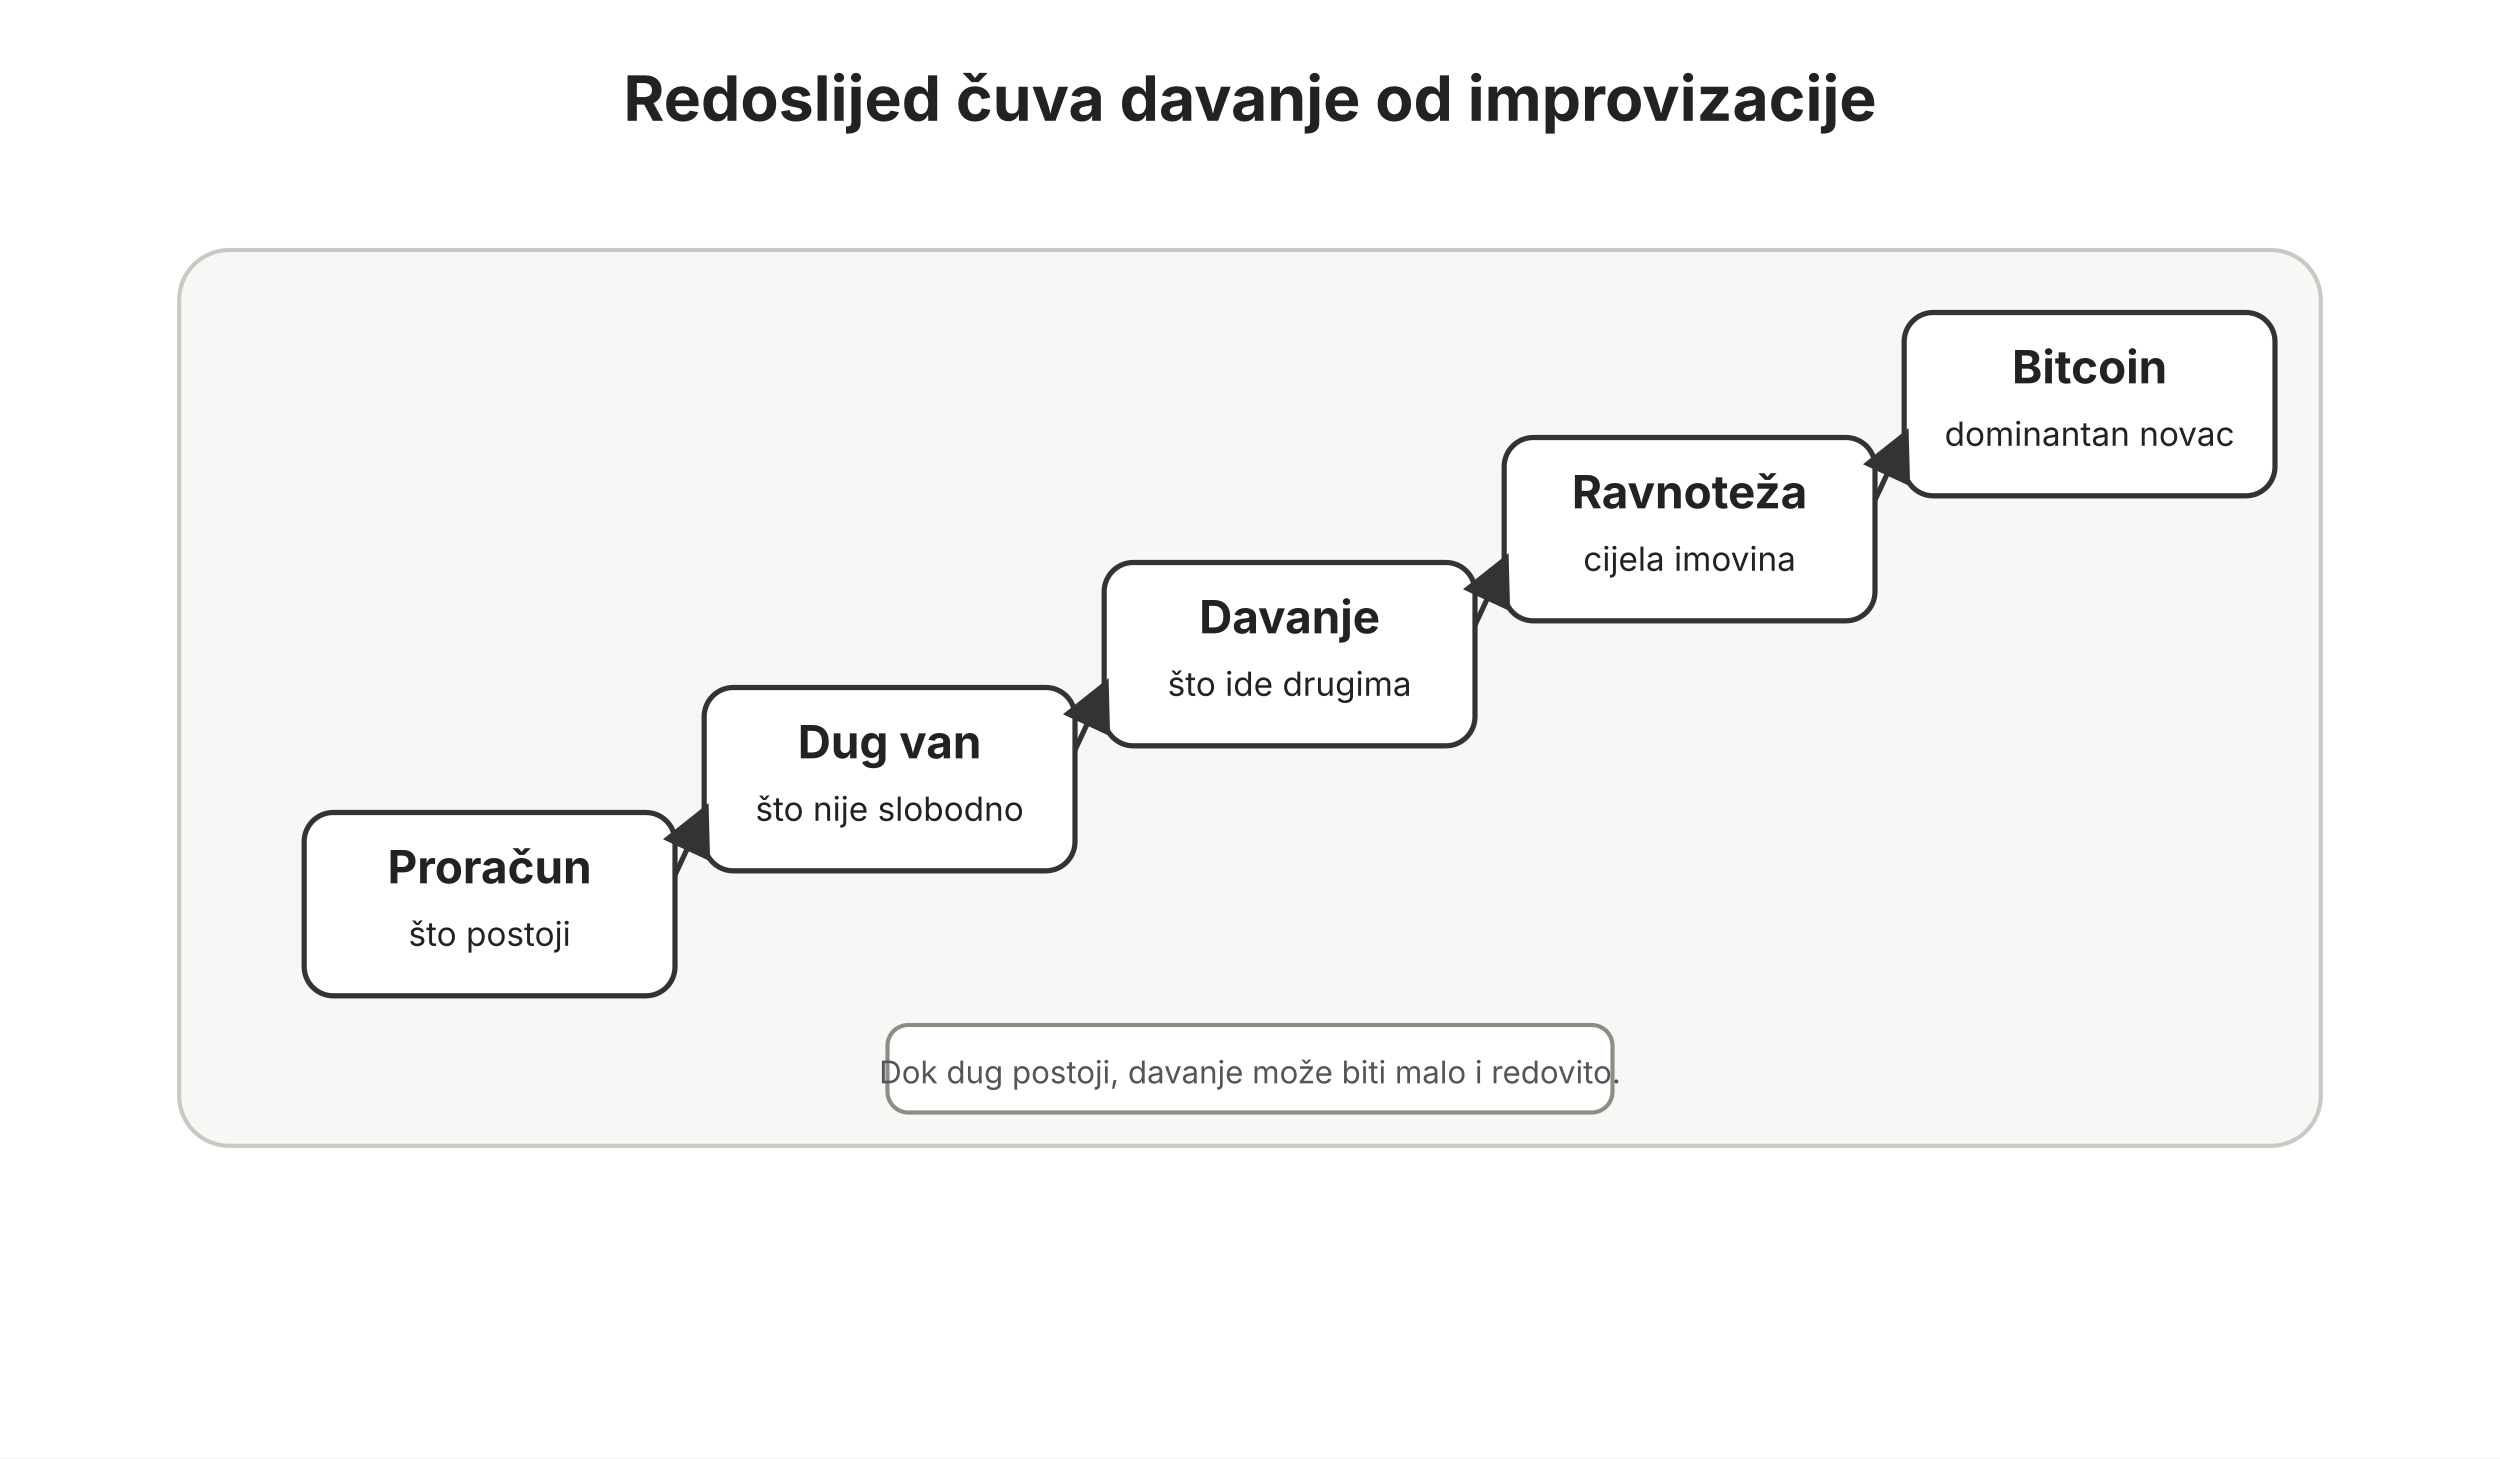
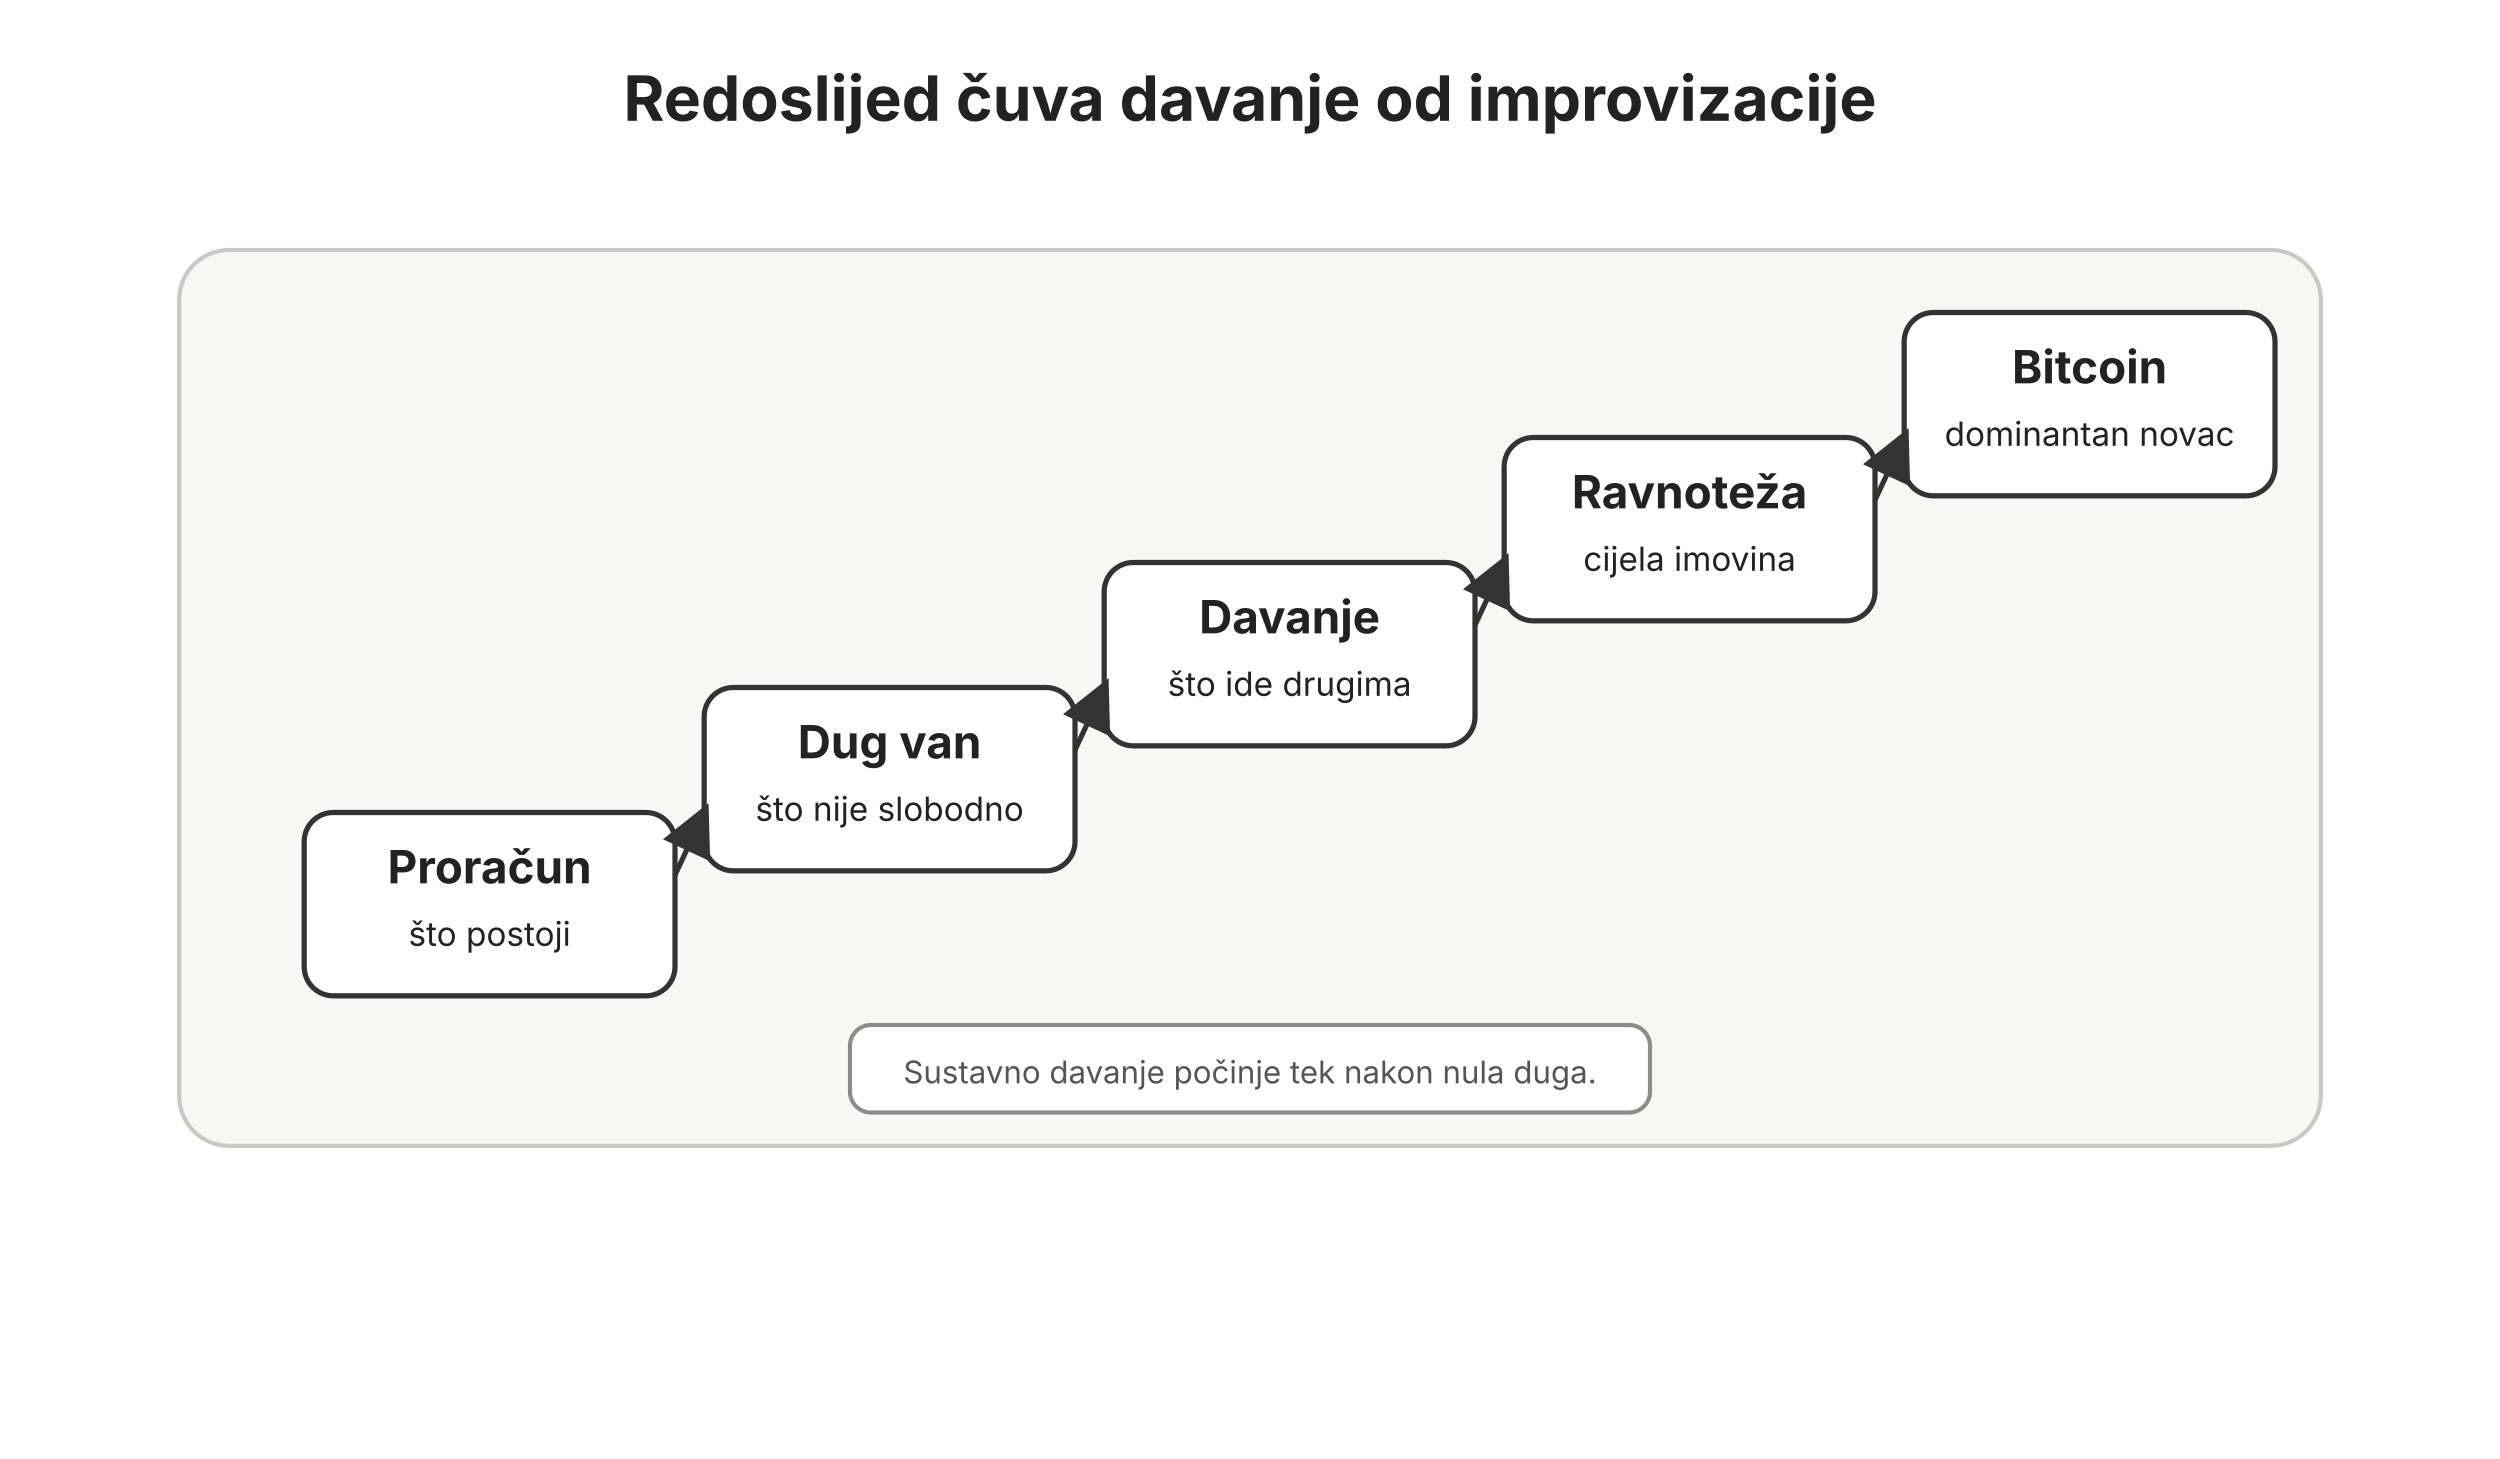
<svg xmlns="http://www.w3.org/2000/svg" width="1200" height="700" viewBox="0 0 1200 700" role="img" aria-labelledby="title desc">
  <defs>
    <marker id="arrow" markerWidth="10" markerHeight="10" refX="8" refY="5" orient="auto">
      <path d="M 0 0 L 10 5 L 0 10 z" fill="#333333" />
    </marker>
    <style>
      .label { font-family: system-ui, -apple-system, BlinkMacSystemFont, "Segoe UI", sans-serif; fill: #222222; }
      .title { font-size: 30px; font-weight: 700; }
      .step { fill: #FFFFFF; stroke: #333333; stroke-width: 2.5; }
      .soft { fill: #F7F7F5; stroke: #C9C9C3; stroke-width: 2; }
      .head { font-size: 22px; font-weight: 700; }
      .small { font-size: 16px; }
      .note { font-size: 15px; fill: #555555; }
      .line { stroke: #333333; stroke-width: 2.5; fill: none; marker-end: url(#arrow); }
    </style>
  </defs>
  <rect width="1200" height="700" fill="#FFFFFF" />
  <text x="600" y="58" text-anchor="middle" class="label title">Redoslijed čuva davanje od improvizacije</text>
  <rect x="86" y="120" width="1028" height="430" rx="24" class="soft" />
  <g>
    <rect x="146" y="390" width="178" height="88" rx="14" class="step" />
    <text x="235" y="424" text-anchor="middle" class="label head">Proračun</text>
    <text x="235" y="454" text-anchor="middle" class="label small">što postoji</text>
  </g>
  <g>
    <rect x="338" y="330" width="178" height="88" rx="14" class="step" />
    <text x="427" y="364" text-anchor="middle" class="label head">Dug van</text>
    <text x="427" y="394" text-anchor="middle" class="label small">što nije slobodno</text>
  </g>
  <g>
    <rect x="530" y="270" width="178" height="88" rx="14" class="step" />
    <text x="619" y="304" text-anchor="middle" class="label head">Davanje</text>
    <text x="619" y="334" text-anchor="middle" class="label small">što ide drugima</text>
  </g>
  <g>
    <rect x="722" y="210" width="178" height="88" rx="14" class="step" />
    <text x="811" y="244" text-anchor="middle" class="label head">Ravnoteža</text>
    <text x="811" y="274" text-anchor="middle" class="label small">cijela imovina</text>
  </g>
  <g>
    <rect x="914" y="150" width="178" height="88" rx="14" class="step" />
    <text x="1003" y="184" text-anchor="middle" class="label head">Bitcoin</text>
    <text x="1003" y="214" text-anchor="middle" class="label small">dominantan novac</text>
  </g>
  <path d="M 324 420 L 338 390" class="line" />
  <path d="M 516 360 L 530 330" class="line" />
  <path d="M 708 300 L 722 270" class="line" />
  <path d="M 900 240 L 914 210" class="line" />
-   <rect x="426" y="492" width="348" height="42" rx="10" fill="#FFFFFF" stroke="#8D8D86" stroke-width="2" />
-   <text x="600" y="520" text-anchor="middle" class="label note">Dok dug postoji, davanje može biti malo i redovito.</text>
+   <rect x="408" y="492" width="384" height="42" rx="10" fill="#FFFFFF" stroke="#8D8D86" stroke-width="2" />
+   <text x="600" y="520" text-anchor="middle" class="label note">Sustavno davanje počinje tek nakon nula duga.</text>
</svg>
